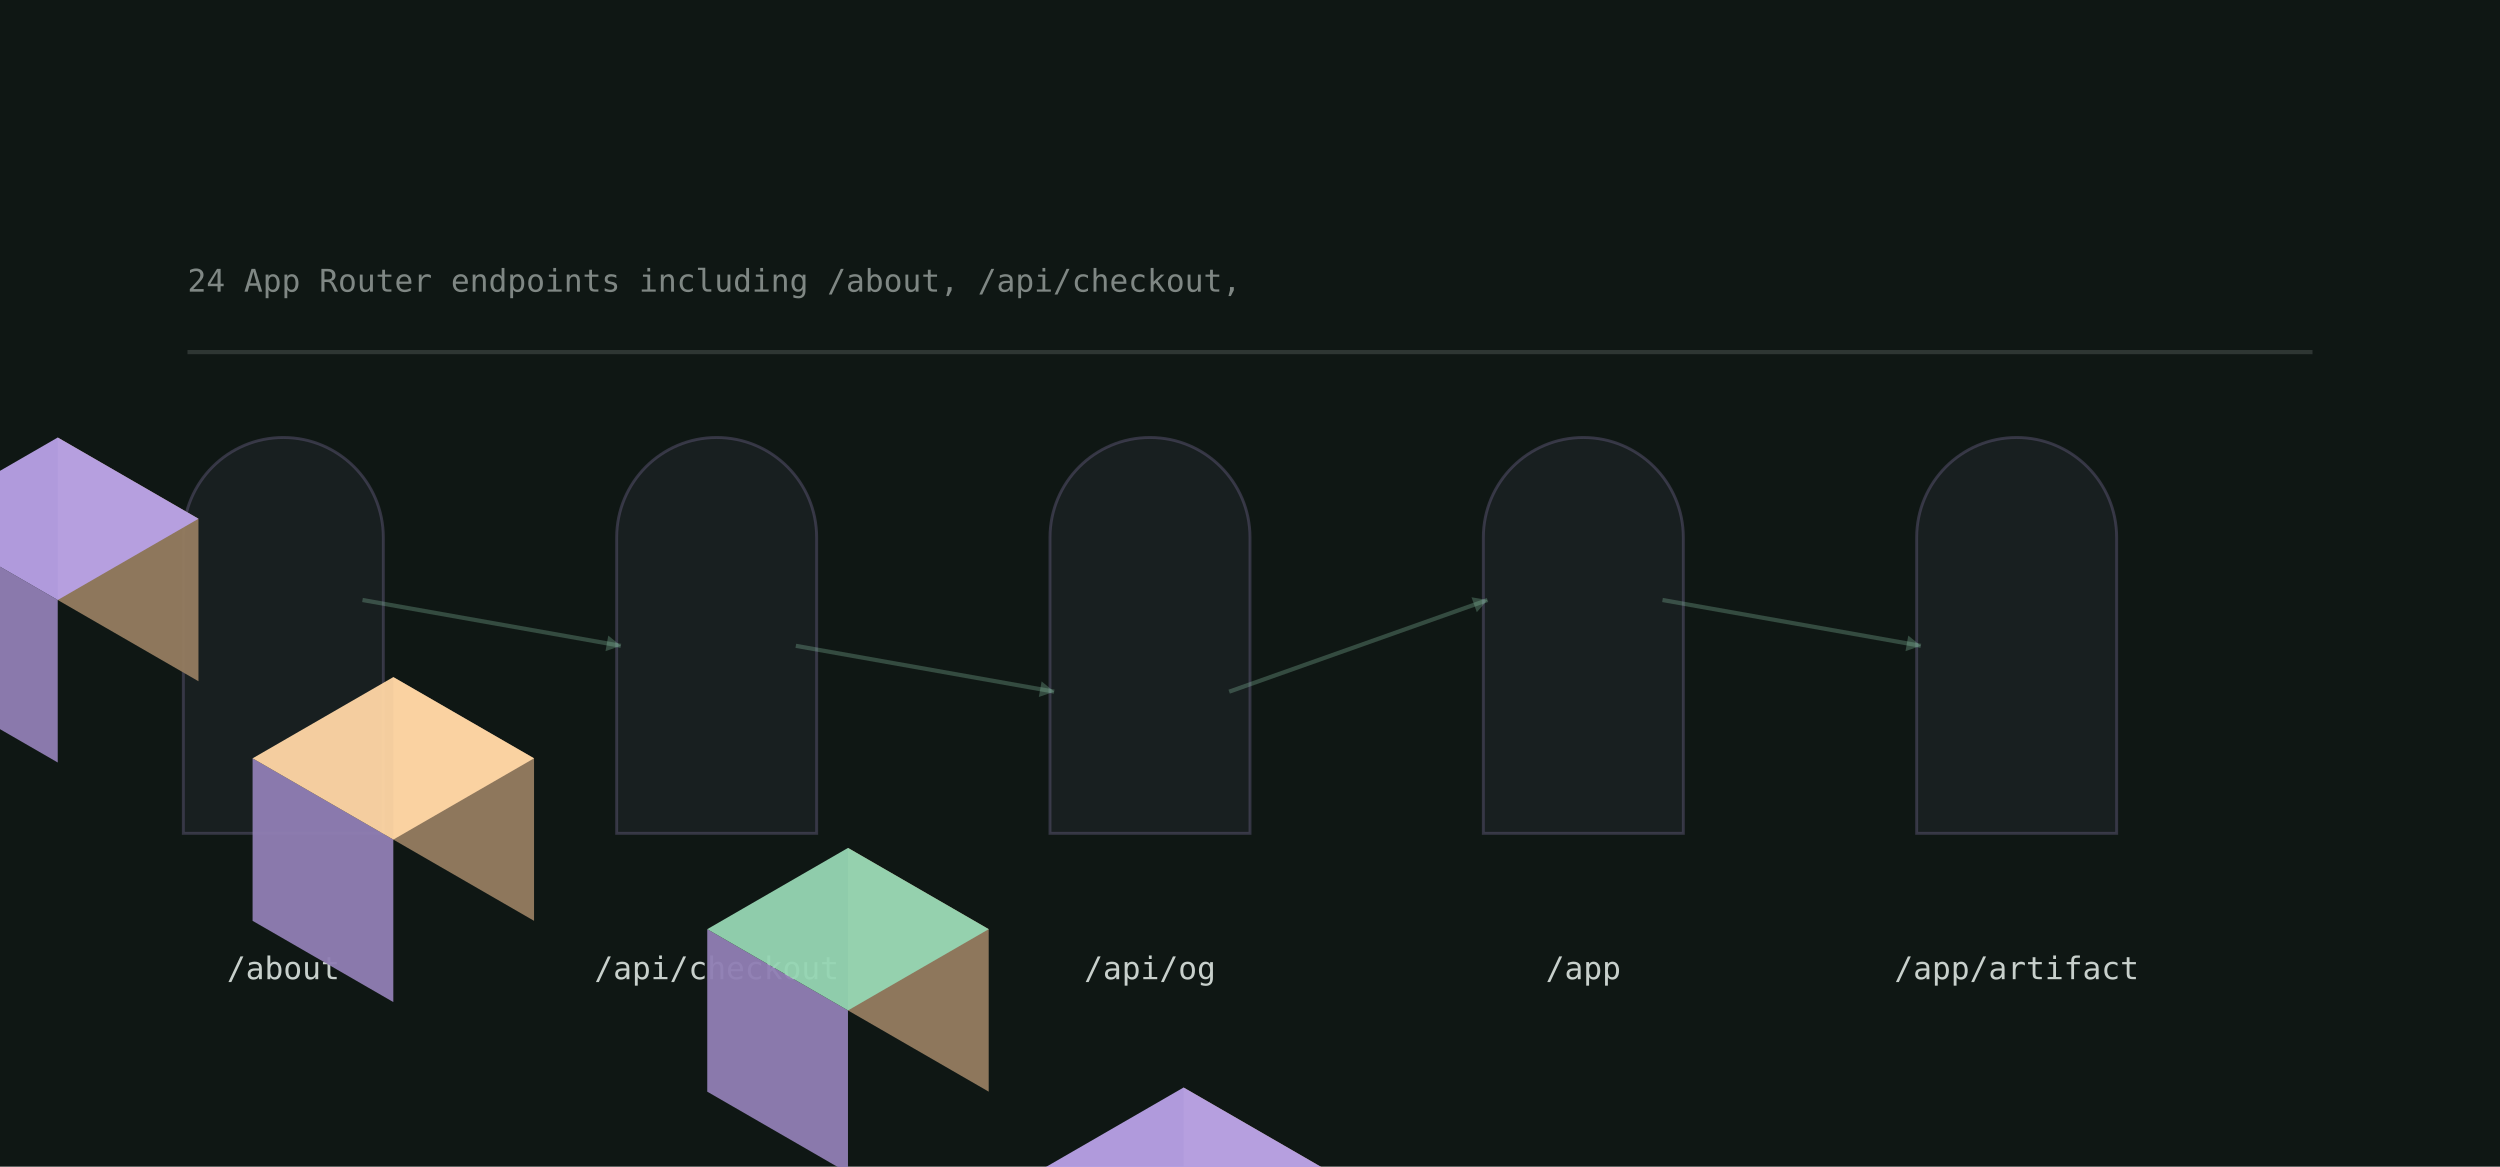
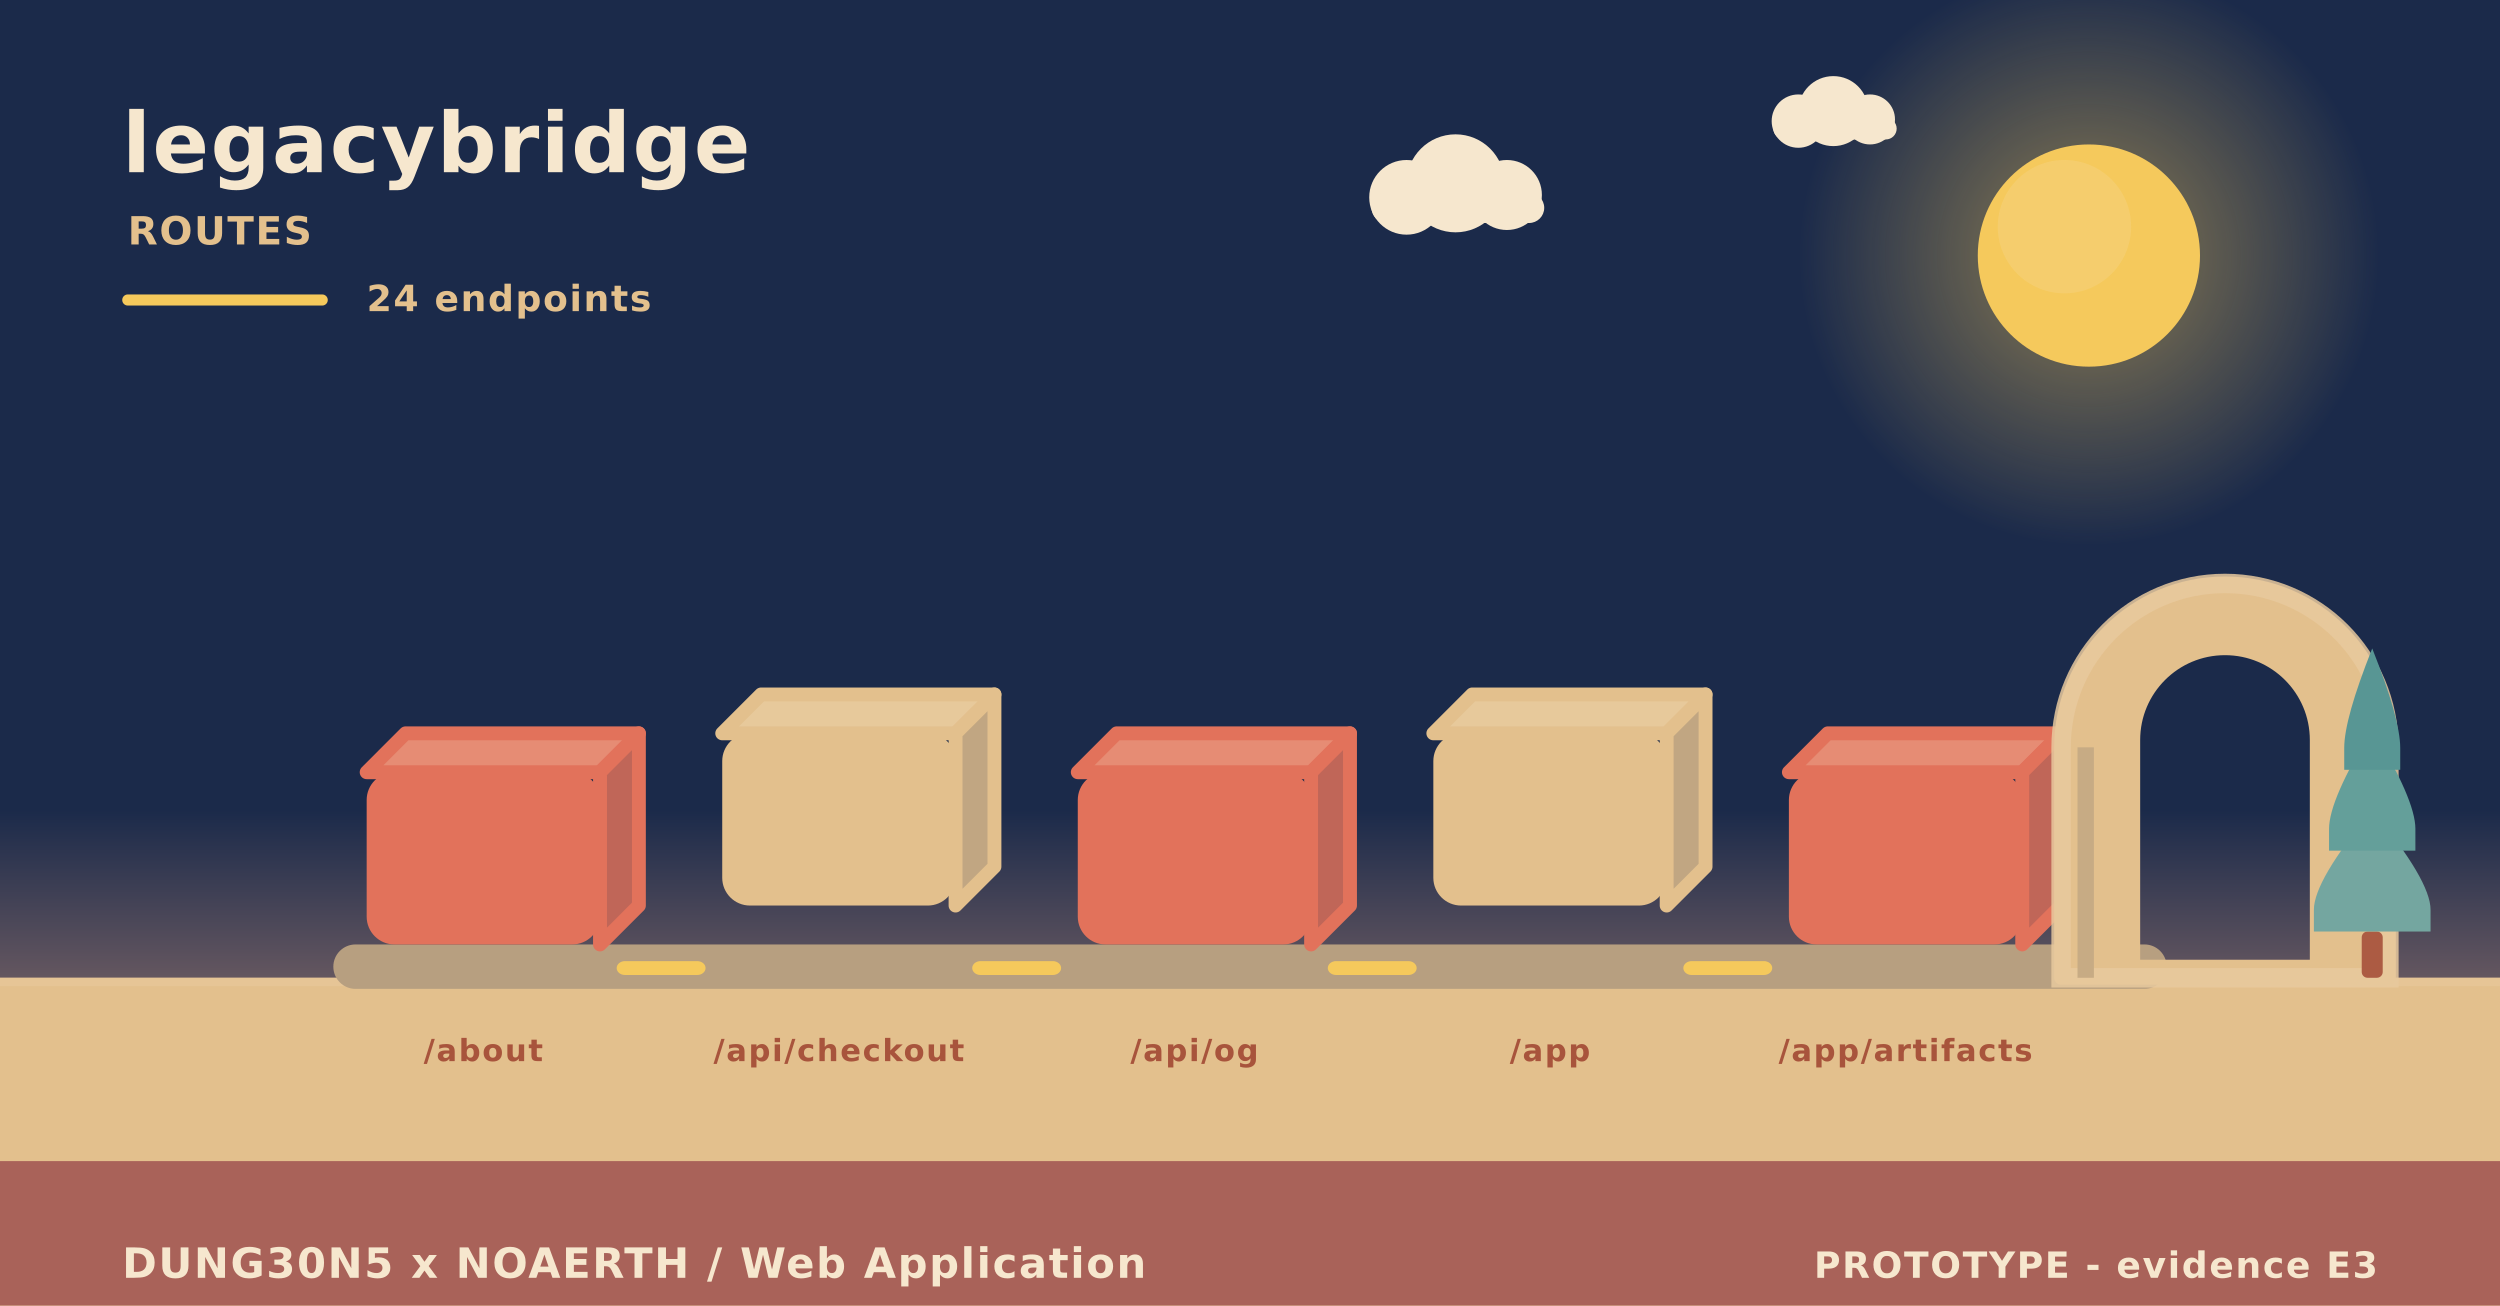
- <svg xmlns="http://www.w3.org/2000/svg" viewBox="0 0 1200 560" width="1200" height="560" role="img" aria-label="legacybridge data flow">
-   <rect width="1200" height="560" fill="#0f1714" />
-   <defs>
-     <linearGradient id="gf" x1="0" y1="0" x2="1" y2="1">
-       <stop offset="0%" stop-color="#95d5b2" />
-       <stop offset="100%" stop-color="#b8a1e6" />
-     </linearGradient>
-   </defs>
-   <path d="M88.00,400.00 L88.00,258.00 A48.00,48.00 0 0 1 184.00,258.00 L184.00,400.00 Z" fill="rgba(184,161,230,0.100)" opacity="0.55" stroke="rgba(184,161,230,0.400)" stroke-width="1.4" />
-   <polygon points="-133.37,173.00 -65.82,212.00 -65.82,134.00 -133.37,95.00" fill="#947c60" opacity="0.95" />
-   <polygon points="-200.92,212.00 -133.37,251.00 -133.37,173.00 -200.92,134.00" fill="#907eb3" opacity="0.95" />
-   <polygon points="-133.37,95.00 -65.82,134.00 -133.37,173.00 -200.92,134.00" fill="#95d5b2" opacity="0.95" />
-   <text x="136" y="470" font-family="ui-monospace,Menlo,monospace" font-size="15" fill="rgba(240,248,244,0.820)" text-anchor="middle">/about</text>
-   <path d="M296.00,400.00 L296.00,258.00 A48.00,48.00 0 0 1 392.00,258.00 L392.00,400.00 Z" fill="rgba(184,161,230,0.100)" opacity="0.55" stroke="rgba(184,161,230,0.400)" stroke-width="1.4" />
-   <polygon points="27.71,288.00 95.26,327.00 95.26,249.00 27.71,210.00" fill="#947c60" opacity="0.95" />
-   <polygon points="-39.84,327.00 27.71,366.00 27.71,288.00 -39.84,249.00" fill="#907eb3" opacity="0.95" />
-   <polygon points="27.71,210.00 95.26,249.00 27.71,288.00 -39.84,249.00" fill="#b8a1e6" opacity="0.95" />
-   <text x="344" y="470" font-family="ui-monospace,Menlo,monospace" font-size="15" fill="rgba(240,248,244,0.820)" text-anchor="middle">/api/checkout</text>
-   <line x1="174.00" y1="288.00" x2="298.00" y2="310.00" stroke="rgba(149,213,178,0.500)" stroke-width="2.00" opacity="0.55" />
-   <polygon points="298.00,310.00 291.97,305.07 290.64,312.55" fill="rgba(149,213,178,0.500)" opacity="0.55" />
-   <path d="M504.00,400.00 L504.00,258.00 A48.00,48.00 0 0 1 600.00,258.00 L600.00,400.00 Z" fill="rgba(184,161,230,0.100)" opacity="0.55" stroke="rgba(184,161,230,0.400)" stroke-width="1.4" />
-   <polygon points="188.79,403.00 256.34,442.00 256.34,364.00 188.79,325.00" fill="#947c60" opacity="0.95" />
-   <polygon points="121.24,442.00 188.79,481.00 188.79,403.00 121.24,364.00" fill="#907eb3" opacity="0.95" />
-   <polygon points="188.79,325.00 256.34,364.00 188.79,403.00 121.24,364.00" fill="#ffd6a5" opacity="0.95" />
-   <text x="552" y="470" font-family="ui-monospace,Menlo,monospace" font-size="15" fill="rgba(240,248,244,0.820)" text-anchor="middle">/api/og</text>
-   <line x1="382.00" y1="310.00" x2="506.00" y2="332.00" stroke="rgba(149,213,178,0.500)" stroke-width="2.00" opacity="0.55" />
-   <polygon points="506.00,332.00 499.97,327.07 498.64,334.55" fill="rgba(149,213,178,0.500)" opacity="0.55" />
-   <path d="M712.00,400.00 L712.00,258.00 A48.00,48.00 0 0 1 808.00,258.00 L808.00,400.00 Z" fill="rgba(184,161,230,0.100)" opacity="0.55" stroke="rgba(184,161,230,0.400)" stroke-width="1.4" />
-   <polygon points="407.03,485.00 474.58,524.00 474.58,446.00 407.03,407.00" fill="#947c60" opacity="0.95" />
-   <polygon points="339.48,524.00 407.03,563.00 407.03,485.00 339.48,446.00" fill="#907eb3" opacity="0.95" />
-   <polygon points="407.03,407.00 474.58,446.00 407.03,485.00 339.48,446.00" fill="#95d5b2" opacity="0.95" />
-   <text x="760" y="470" font-family="ui-monospace,Menlo,monospace" font-size="15" fill="rgba(240,248,244,0.820)" text-anchor="middle">/app</text>
-   <line x1="590.00" y1="332.00" x2="714.00" y2="288.00" stroke="rgba(149,213,178,0.500)" stroke-width="2.00" opacity="0.55" />
-   <polygon points="714.00,288.00 706.32,286.69 708.86,293.86" fill="rgba(149,213,178,0.500)" opacity="0.55" />
-   <path d="M920.00,400.00 L920.00,258.00 A48.00,48.00 0 0 1 1016.00,258.00 L1016.00,400.00 Z" fill="rgba(184,161,230,0.100)" opacity="0.55" stroke="rgba(184,161,230,0.400)" stroke-width="1.4" />
-   <polygon points="568.11,600.00 635.66,639.00 635.66,561.00 568.11,522.00" fill="#947c60" opacity="0.95" />
-   <polygon points="500.56,639.00 568.11,678.00 568.11,600.00 500.56,561.00" fill="#907eb3" opacity="0.95" />
-   <polygon points="568.11,522.00 635.66,561.00 568.11,600.00 500.56,561.00" fill="#b8a1e6" opacity="0.95" />
-   <text x="968" y="470" font-family="ui-monospace,Menlo,monospace" font-size="15" fill="rgba(240,248,244,0.820)" text-anchor="middle">/app/artifact</text>
-   <line x1="798.00" y1="288.00" x2="922.00" y2="310.00" stroke="rgba(149,213,178,0.500)" stroke-width="2.00" opacity="0.55" />
-   <polygon points="922.00,310.00 915.97,305.07 914.64,312.55" fill="rgba(149,213,178,0.500)" opacity="0.55" />
-   <rect x="90.00" y="168.00" width="1020.00" height="2.00" rx="0.00" fill="rgba(240,248,244,0.140)" opacity="1.00" />
-   <text x="90" y="140" font-family="ui-monospace,Menlo,monospace" font-size="15" fill="rgba(240,248,244,0.500)">24 App Router endpoints including /about, /api/checkout,</text>
+ <svg xmlns="http://www.w3.org/2000/svg" width="900" height="470" viewBox="0 0 900 470" role="img" aria-label="legacybridge - how data moves">
+   <linearGradient id="skyd" x1="0" y1="0" x2="0" y2="1">
+     <stop offset="0" stop-color="#1b2a4a" />
+     <stop offset="0.62" stop-color="#1b2a4a" />
+     <stop offset="1" stop-color="#f3ad8a" />
+   </linearGradient>
+   <rect width="900" height="470" fill="url(#skyd)" />
+   <radialGradient id="sund">
+     <stop offset="0.35" stop-color="#f5c95c" stop-opacity="0.34" />
+     <stop offset="1" stop-color="#f5c95c" stop-opacity="0" />
+   </radialGradient>
+   <circle cx="752" cy="92" r="104" fill="url(#sund)" />
+   <circle cx="752" cy="92" r="40" fill="#f5c95c" />
+   <circle cx="743.2" cy="81.6" r="24" fill="#f5d27e" opacity="0.5" />
+   <g>
+     <circle cx="524" cy="66" r="17.64" fill="#f6e7ce" />
+     <circle cx="506.36" cy="71.04" r="13.44" fill="#f6e7ce" />
+     <circle cx="542.48" cy="70.2" r="12.6" fill="#f6e7ce" />
+     <rect x="493.76" y="69.36" width="62.16" height="10.92" rx="5.46" fill="#f6e7ce" />
+   </g>
+   <g>
+     <circle cx="660" cy="40" r="12.6" fill="#f6e7ce" />
+     <circle cx="647.4" cy="43.6" r="9.6" fill="#f6e7ce" />
+     <circle cx="673.2" cy="43" r="9" fill="#f6e7ce" />
+     <rect x="638.4" y="42.4" width="44.4" height="7.8" rx="3.9" fill="#f6e7ce" />
+   </g>
+   <rect x="0" y="352" width="900" height="118" fill="#e3c08d" />
+   <rect x="0" y="352" width="900" height="3" fill="#e6c596" />
+   <text x="44" y="62" font-family="Verdana,DejaVu Sans,sans-serif" font-size="30" font-weight="700" letter-spacing="0.6" fill="#f6e7ce" text-anchor="start">legacybridge</text>
+   <text x="46" y="88" font-family="Verdana,DejaVu Sans,sans-serif" font-size="14" font-weight="700" letter-spacing="0.6" fill="#e3c08d" text-anchor="start">ROUTES</text>
+   <rect x="44" y="106" width="74" height="4" rx="2" fill="#f5c95c" />
+   <text x="132" y="112" font-family="Verdana,DejaVu Sans,sans-serif" font-size="13" font-weight="700" letter-spacing="0.6" fill="#e3c08d" text-anchor="start">24 endpoints</text>
+   <rect x="120" y="340" width="660" height="16" rx="8" fill="#b79f80" />
+   <path d="M132,278 L216,278 L230,264 L146,264 Z" fill="#e68c74" stroke="#e2725b" stroke-width="5" stroke-linejoin="round" />
+   <path d="M216,278 L230,264 L230,326 L216,340 Z" fill="#c06658" stroke="#e2725b" stroke-width="5" stroke-linejoin="round" />
+   <rect x="132" y="278" width="84" height="62" rx="10" fill="#e2725b" />
+   <text x="174" y="382" font-family="Verdana,DejaVu Sans,sans-serif" font-size="11" font-weight="700" letter-spacing="0.6" fill="#a8543c" text-anchor="middle">/about</text>
+   <path d="M260,264 L344,264 L358,250 L274,250 Z" fill="#e7c99b" stroke="#e3c08d" stroke-width="5" stroke-linejoin="round" />
+   <path d="M344,264 L358,250 L358,312 L344,326 Z" fill="#c1a682" stroke="#e3c08d" stroke-width="5" stroke-linejoin="round" />
+   <rect x="260" y="264" width="84" height="62" rx="10" fill="#e3c08d" />
+   <text x="302" y="382" font-family="Verdana,DejaVu Sans,sans-serif" font-size="11" font-weight="700" letter-spacing="0.6" fill="#a8543c" text-anchor="middle">/api/checkout</text>
+   <rect x="222" y="346" width="32" height="5" rx="3" fill="#f5c95c" />
+   <path d="M388,278 L472,278 L486,264 L402,264 Z" fill="#e68c74" stroke="#e2725b" stroke-width="5" stroke-linejoin="round" />
+   <path d="M472,278 L486,264 L486,326 L472,340 Z" fill="#c06658" stroke="#e2725b" stroke-width="5" stroke-linejoin="round" />
+   <rect x="388" y="278" width="84" height="62" rx="10" fill="#e2725b" />
+   <text x="430" y="382" font-family="Verdana,DejaVu Sans,sans-serif" font-size="11" font-weight="700" letter-spacing="0.6" fill="#a8543c" text-anchor="middle">/api/og</text>
+   <rect x="350" y="346" width="32" height="5" rx="3" fill="#f5c95c" />
+   <path d="M516,264 L600,264 L614,250 L530,250 Z" fill="#e7c99b" stroke="#e3c08d" stroke-width="5" stroke-linejoin="round" />
+   <path d="M600,264 L614,250 L614,312 L600,326 Z" fill="#c1a682" stroke="#e3c08d" stroke-width="5" stroke-linejoin="round" />
+   <rect x="516" y="264" width="84" height="62" rx="10" fill="#e3c08d" />
+   <text x="558" y="382" font-family="Verdana,DejaVu Sans,sans-serif" font-size="11" font-weight="700" letter-spacing="0.6" fill="#a8543c" text-anchor="middle">/app</text>
+   <rect x="478" y="346" width="32" height="5" rx="3" fill="#f5c95c" />
+   <path d="M644,278 L728,278 L742,264 L658,264 Z" fill="#e68c74" stroke="#e2725b" stroke-width="5" stroke-linejoin="round" />
+   <path d="M728,278 L742,264 L742,326 L728,340 Z" fill="#c06658" stroke="#e2725b" stroke-width="5" stroke-linejoin="round" />
+   <rect x="644" y="278" width="84" height="62" rx="10" fill="#e2725b" />
+   <text x="686" y="382" font-family="Verdana,DejaVu Sans,sans-serif" font-size="11" font-weight="700" letter-spacing="0.6" fill="#a8543c" text-anchor="middle">/app/artifacts</text>
+   <rect x="606" y="346" width="32" height="5" rx="3" fill="#f5c95c" />
+   <path d="M742,352 L742,269.04 A59,59 0 0 1 860,269.04 L860,352 Z M767.96,348 L767.96,266.4 A33.04,33.04 0 0 1 834.04,266.4 L834.04,348 Z" fill="#e3c08d" fill-rule="evenodd" stroke="#e3c08d" stroke-width="5" stroke-linejoin="round" />
+   <path d="M742,352 L742,269.04 A59,59 0 0 1 860,269.04 L860,352 Z" fill="none" stroke="#e8c99d" stroke-width="7" stroke-linecap="round" opacity="0.85" />
+   <rect x="747.9" y="269.04" width="5.9" height="82.96" fill="#c7ab84" />
+   <rect x="850.22" y="335.36" width="7.56" height="16.64" rx="2.1" fill="#ac5b43" />
+   <path d="M854,291.68 Q833,317.01 833,327.5 Q833,335.36 833,335.36 L875,335.36 Q875,335.36 875,327.5 Q875,317.01 854,291.68 Z" fill="#74a6a0" />
+   <path d="M854,262.56 Q838.46,287.89 838.46,298.38 Q838.46,306.24 838.46,306.24 L869.54,306.24 Q869.54,306.24 869.54,298.38 Q869.54,287.89 854,262.56 Z" fill="#649f9a" />
+   <path d="M854,233.44 Q843.92,258.77 843.92,269.26 Q843.92,277.12 843.92,277.12 L864.08,277.12 Q864.08,277.12 864.08,269.26 Q864.08,258.77 854,233.44 Z" fill="#589694" />
+   <rect x="0" y="418" width="900" height="52" rx="0" fill="#a65c56" opacity="0.94" />
+   <text x="44" y="460" font-family="Verdana,DejaVu Sans,sans-serif" font-size="15" font-weight="700" letter-spacing="0.6" fill="#f6e7ce" text-anchor="start">DUNG30N5 x NOAERTH  /  Web Application</text>
+   <text x="856" y="460" font-family="Verdana,DejaVu Sans,sans-serif" font-size="13" font-weight="700" letter-spacing="0.6" fill="#f6e7ce" text-anchor="end">PROTOTYPE  -  evidence E3</text>
</svg>
